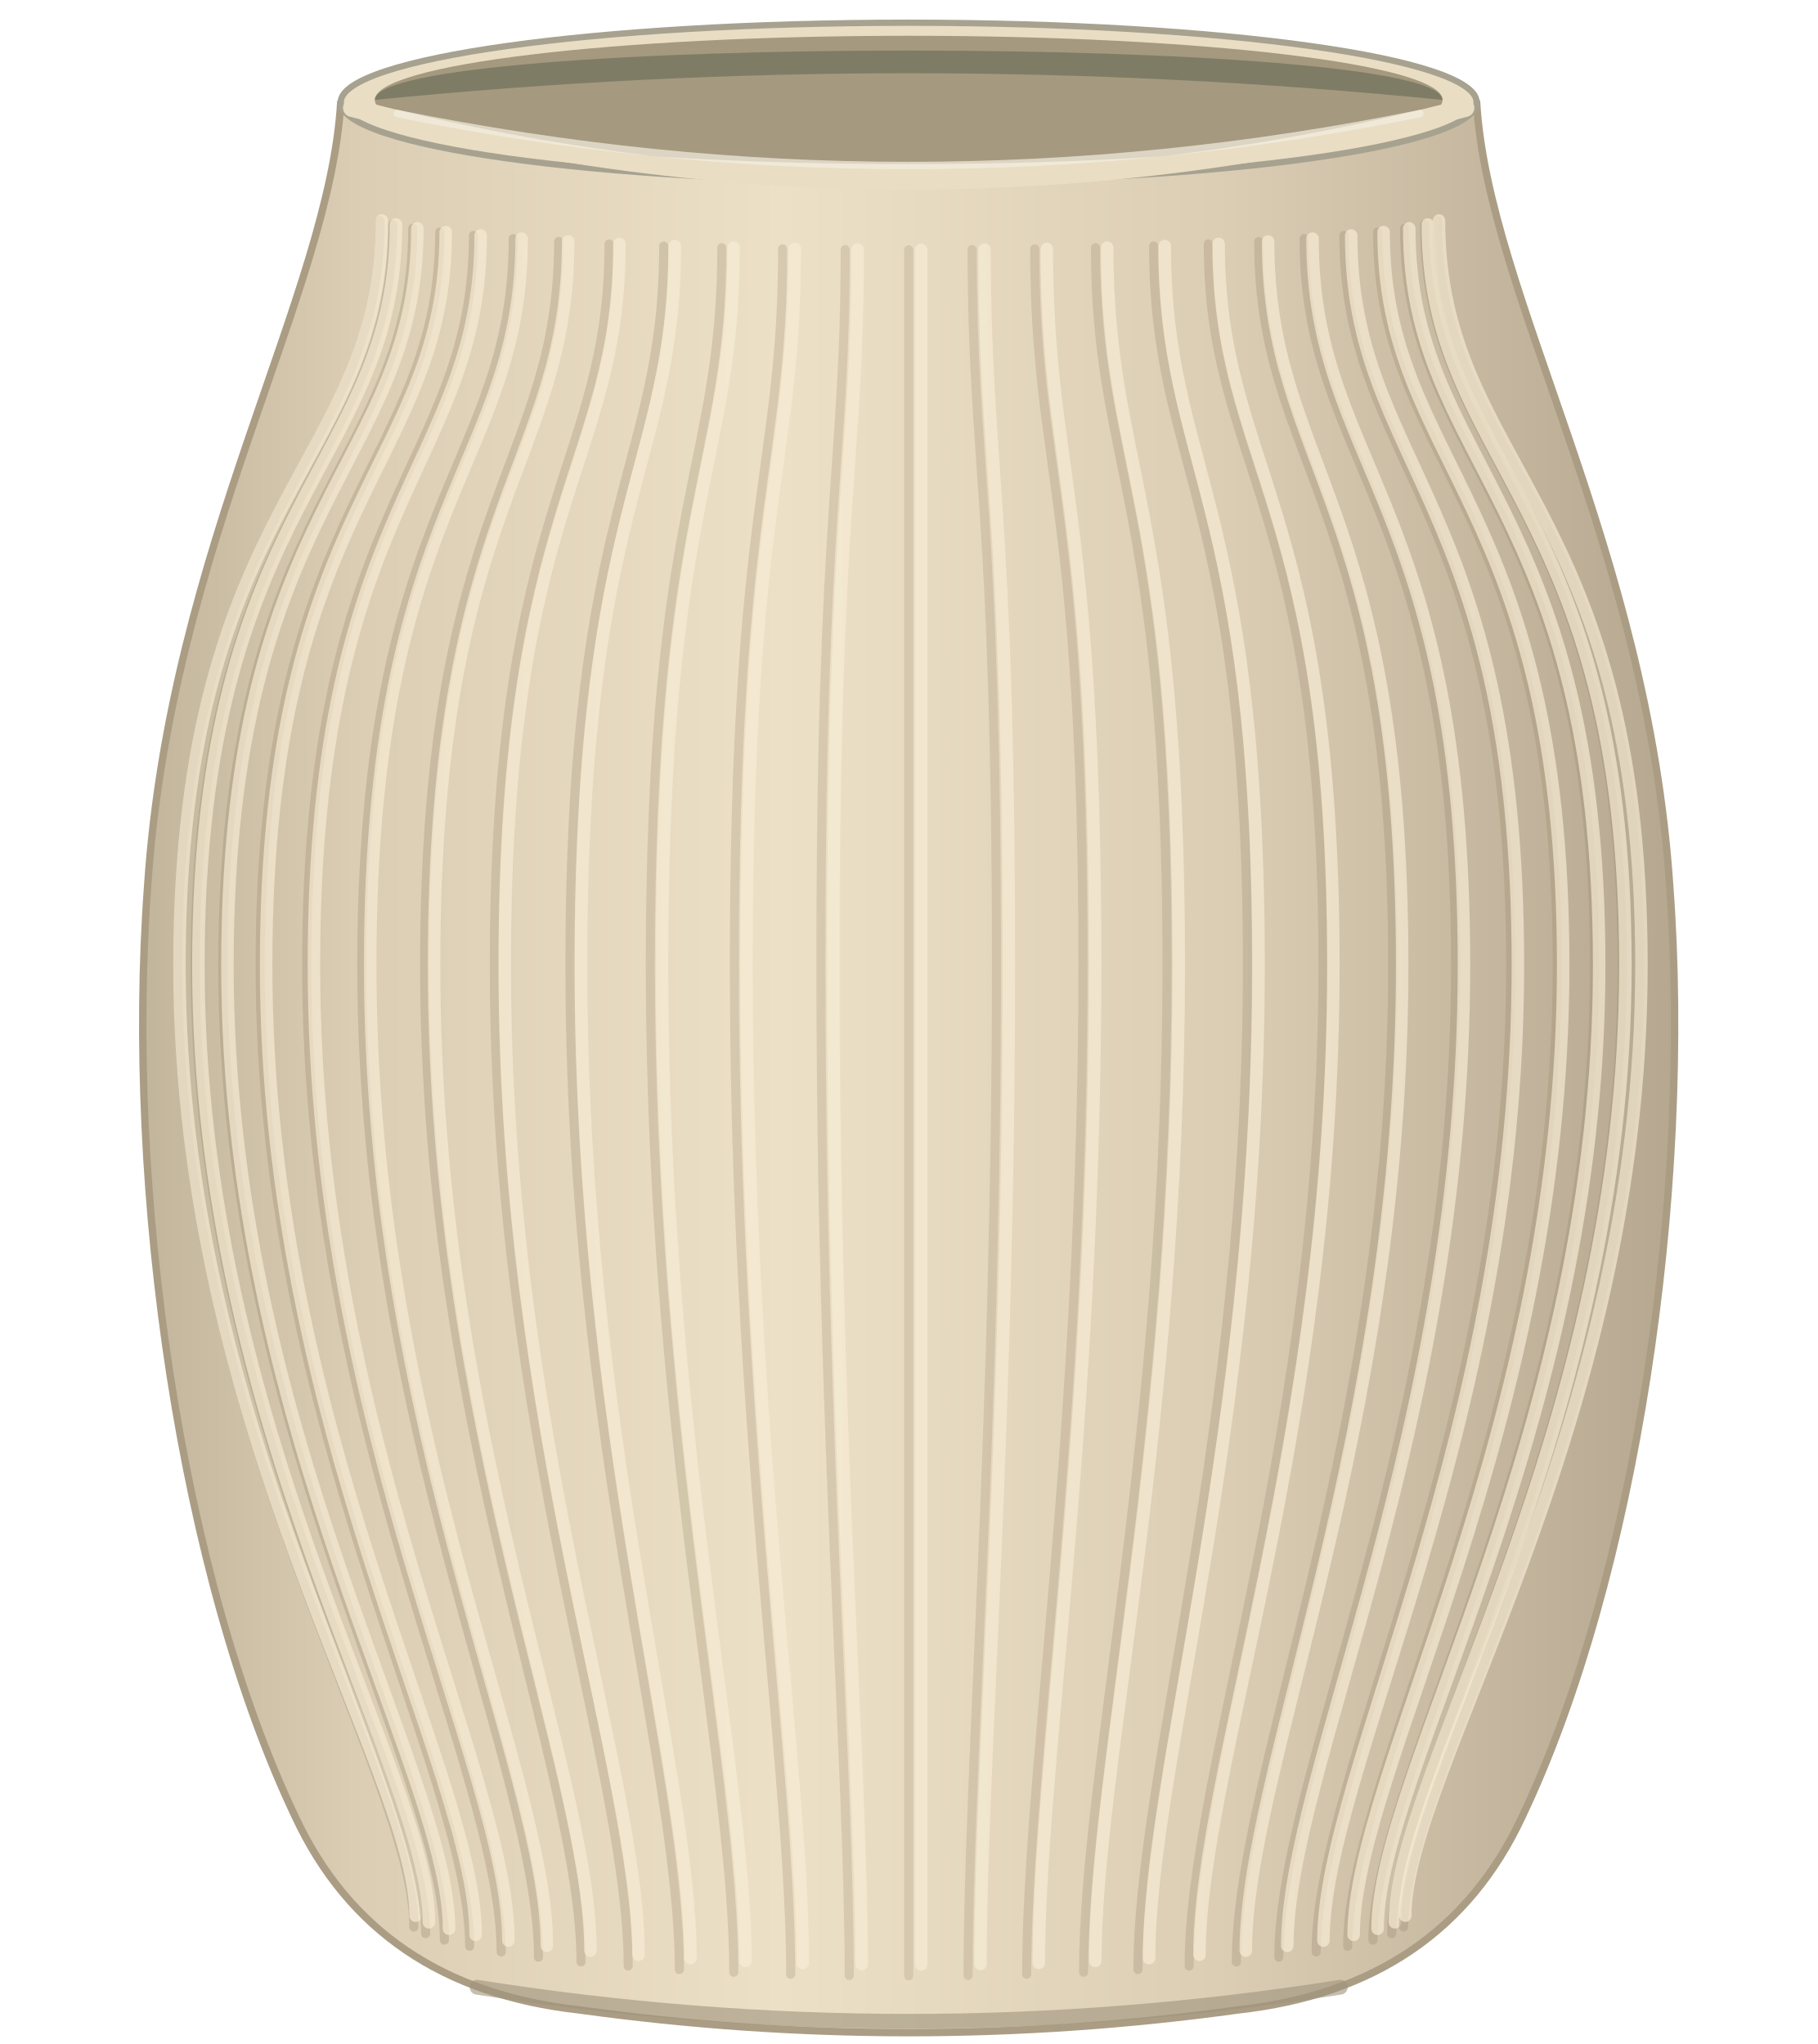
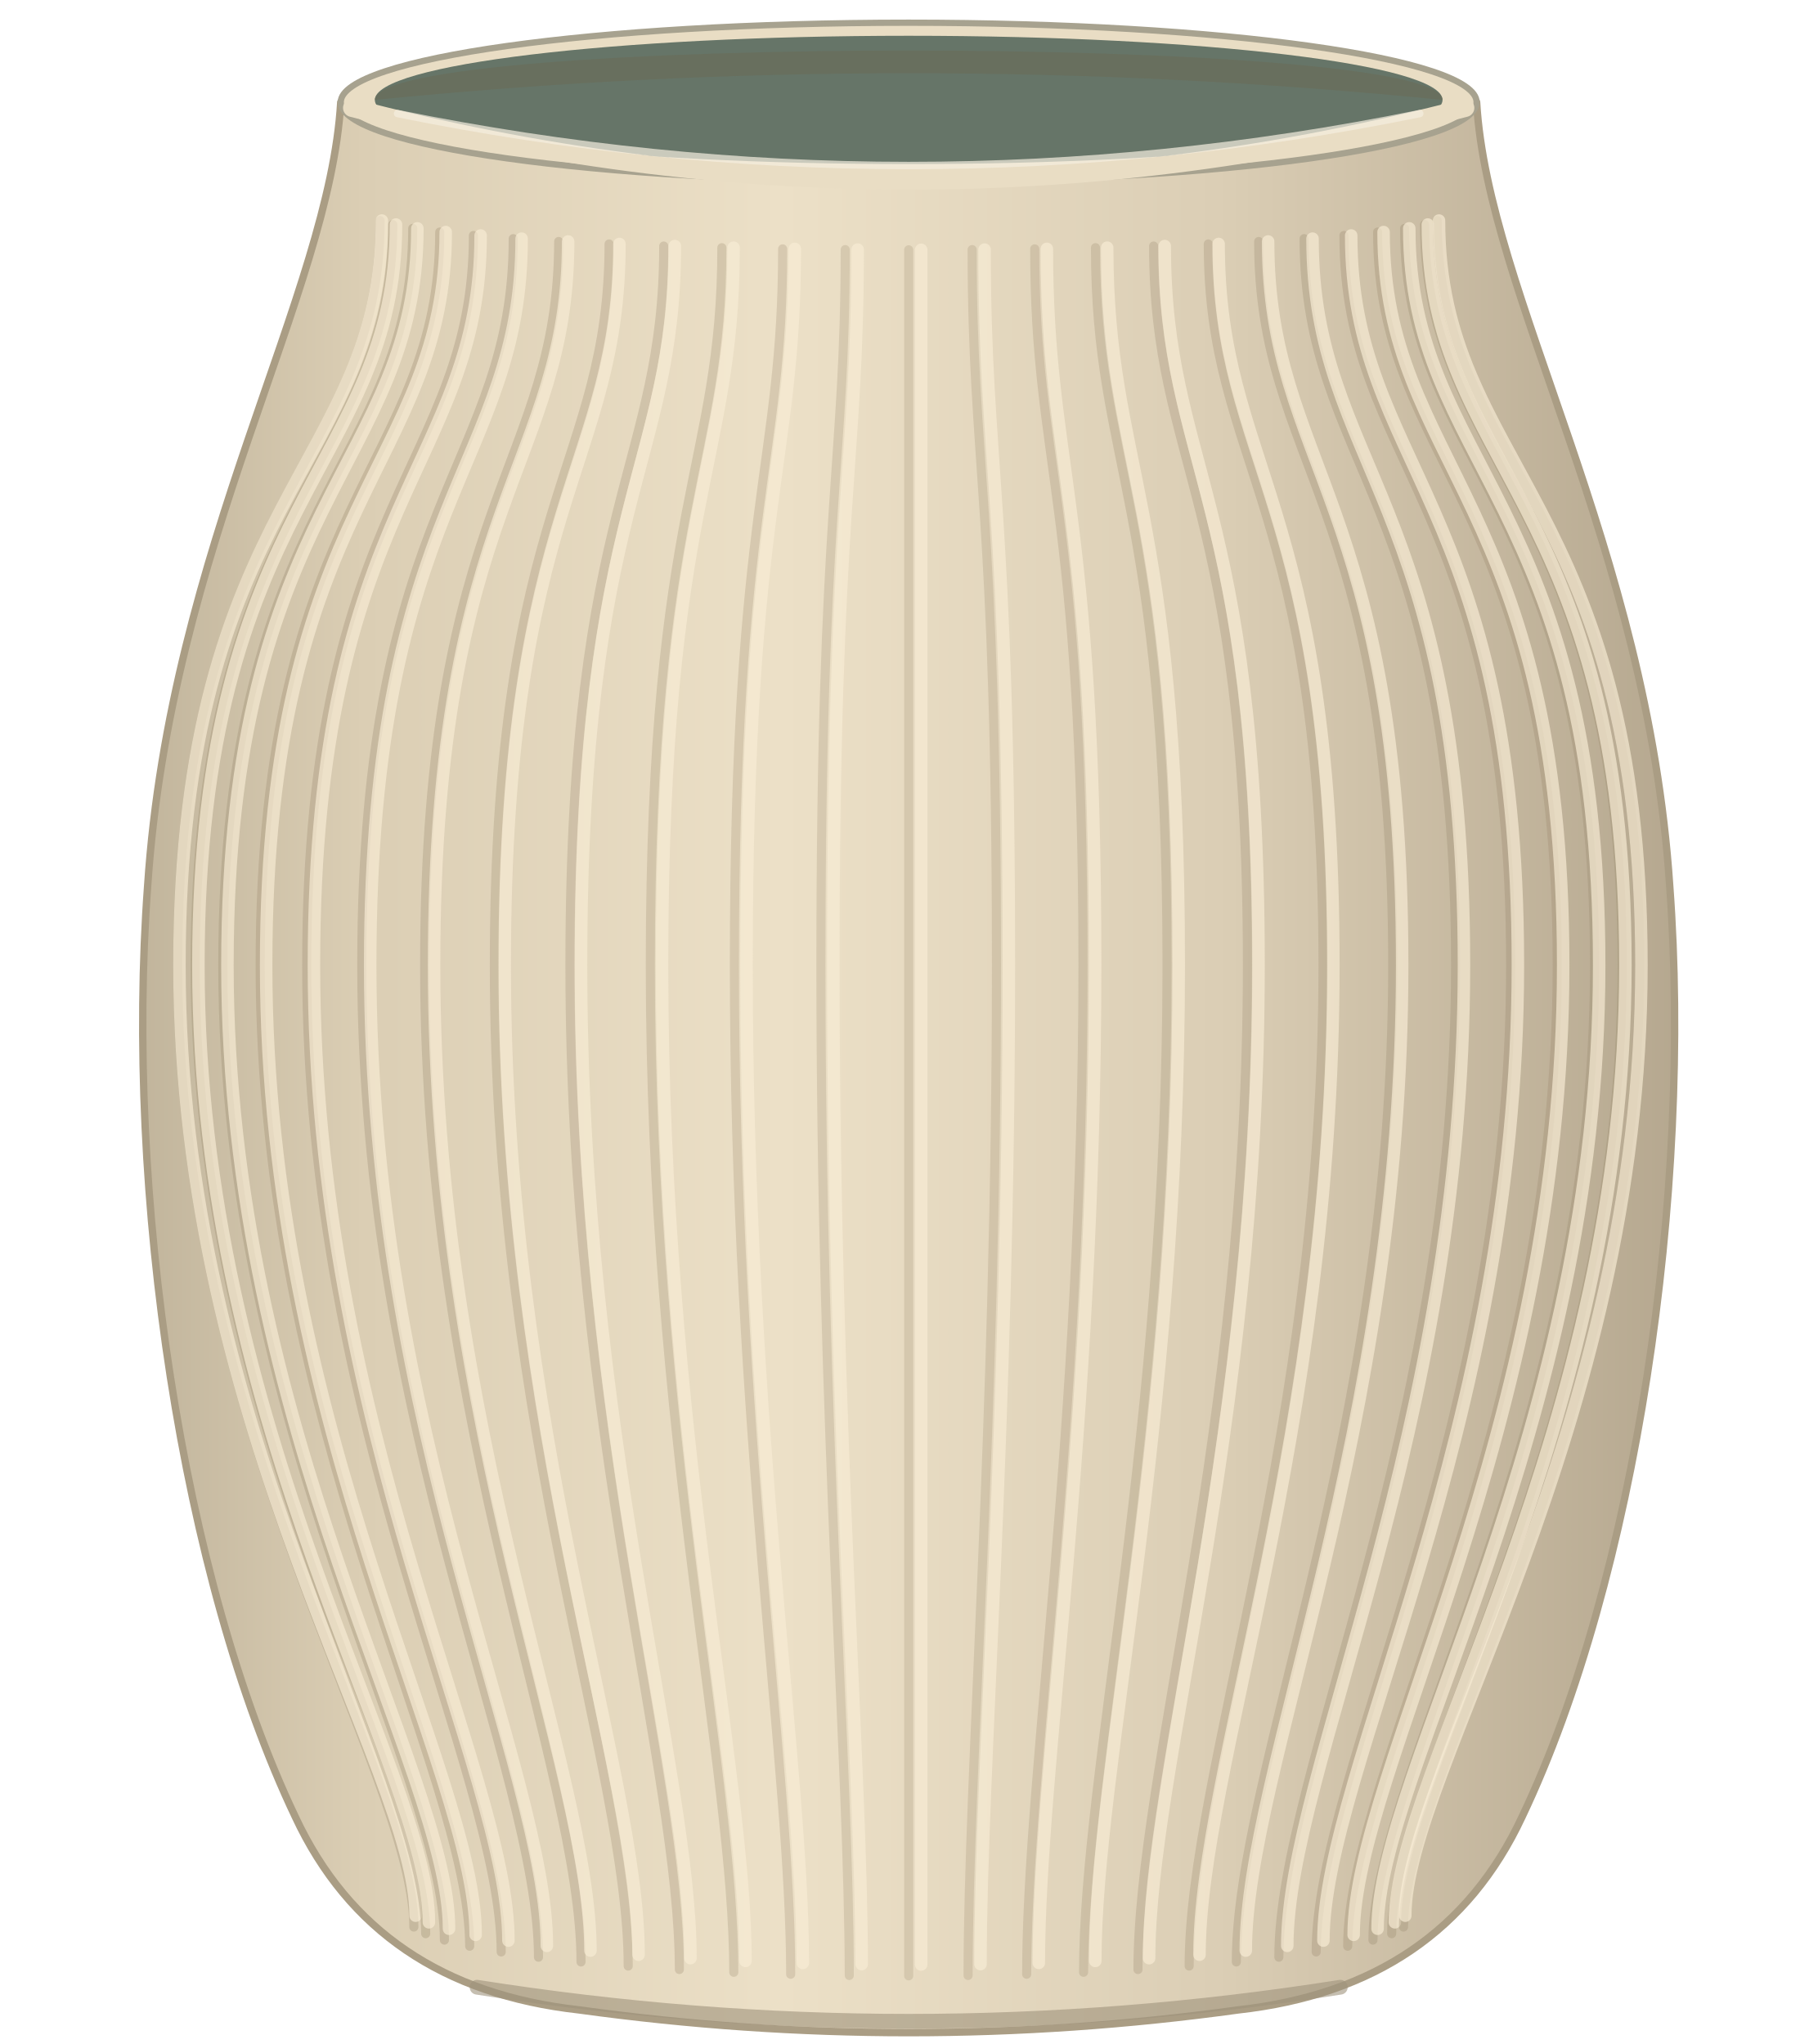
<svg xmlns="http://www.w3.org/2000/svg" width="160" height="180" viewBox="0 0 160 180">
  <defs>
    <linearGradient id="ribbed" gradientUnits="userSpaceOnUse" x1="0" y1="0" x2="160" y2="0">
      <stop offset="0" stop-color="#b1a58d" />
      <stop offset="0.2" stop-color="#dbceb4" />
      <stop offset="0.43" stop-color="#ece0c7" />
      <stop offset="0.67" stop-color="#dbceb5" />
      <stop offset="1" stop-color="#aa9c84" />
    </linearGradient>
  </defs>
  <g stroke-linecap="round" stroke-linejoin="round">
    <path d="M30 9C29 26 15 48 13 78C11 105 16 139 26 160Q33 175 51 177Q80 181 109 177Q127 175 134 160C144 139 149 105 147 78C145 48 131 26 130 9Z" fill="url(#ribbed)" stroke="#aa9d84" stroke-width="0.65" />
    <path d="M33.465 19.421C33.465 41 15.643 44 15.643 85C15.643 126 36.435 156 36.435 169.702" fill="none" stroke="#9b8b70" stroke-width="0.8" stroke-opacity="0.339" />
    <path d="M33.619 19.421C33.619 41 15.798 44 15.798 85C15.798 126 36.590 156 36.590 168.702" fill="none" stroke="#f8ecd5" stroke-width="1.1" stroke-opacity=".68" />
    <path d="M34.579 19.771C34.579 41 17.184 44 17.184 85C17.184 126 37.478 156 37.478 170.285" fill="none" stroke="#9b8b70" stroke-width="0.8" stroke-opacity="0.337" />
    <path d="M34.862 19.771C34.862 41 17.467 44 17.467 85C17.467 126 37.761 156 37.761 169.285" fill="none" stroke="#f8ecd5" stroke-width="1.1" stroke-opacity=".68" />
    <path d="M36.338 20.110C36.338 41 19.616 44 19.616 85C19.616 126 39.125 156 39.125 170.851" fill="none" stroke="#9b8b70" stroke-width="0.8" stroke-opacity="0.333" />
    <path d="M36.745 20.110C36.745 41 20.023 44 20.023 85C20.023 126 39.532 156 39.532 169.851" fill="none" stroke="#f8ecd5" stroke-width="1.1" stroke-opacity=".68" />
    <path d="M38.715 20.434C38.715 41 22.904 44 22.904 85C22.904 126 41.350 156 41.350 171.390" fill="none" stroke="#9b8b70" stroke-width="0.8" stroke-opacity="0.328" />
    <path d="M39.241 20.434C39.241 41 23.430 44 23.430 85C23.430 126 41.876 156 41.876 170.390" fill="none" stroke="#f8ecd5" stroke-width="1.1" stroke-opacity=".68" />
    <path d="M41.679 20.737C41.679 41 27.002 44 27.002 85C27.002 126 44.125 156 44.125 171.895" fill="none" stroke="#9b8b70" stroke-width="0.8" stroke-opacity="0.322" />
    <path d="M42.315 20.737C42.315 41 27.639 44 27.639 85C27.639 126 44.761 156 44.761 170.895" fill="none" stroke="#f8ecd5" stroke-width="1.1" stroke-opacity=".68" />
    <path d="M45.185 21.015C45.185 41 31.852 44 31.852 85C31.852 126 47.408 156 47.408 172.359" fill="none" stroke="#9b8b70" stroke-width="0.8" stroke-opacity="0.314" />
    <path d="M45.924 21.015C45.924 41 32.591 44 32.591 85C32.591 126 48.147 156 48.147 171.359" fill="none" stroke="#f8ecd5" stroke-width="1.1" stroke-opacity=".68" />
    <path d="M49.186 21.265C49.186 41 37.385 44 37.385 85C37.385 126 51.153 156 51.153 172.775" fill="none" stroke="#9b8b70" stroke-width="0.8" stroke-opacity="0.306" />
    <path d="M50.017 21.265C50.017 41 38.215 44 38.215 85C38.215 126 51.983 156 51.983 171.775" fill="none" stroke="#f8ecd5" stroke-width="1.1" stroke-opacity=".68" />
    <path d="M53.624 21.483C53.624 41 43.522 44 43.522 85C43.522 126 55.307 156 55.307 173.138" fill="none" stroke="#9b8b70" stroke-width="0.8" stroke-opacity="0.296" />
    <path d="M54.534 21.483C54.534 41 44.433 44 44.433 85C44.433 126 56.218 156 56.218 172.138" fill="none" stroke="#f8ecd5" stroke-width="1.1" stroke-opacity=".68" />
    <path d="M58.435 21.666C58.435 41 50.177 44 50.177 85C50.177 126 59.812 156 59.812 173.443" fill="none" stroke="#9b8b70" stroke-width="0.8" stroke-opacity="0.286" />
    <path d="M59.413 21.666C59.413 41 51.154 44 51.154 85C51.154 126 60.789 156 60.789 172.443" fill="none" stroke="#f8ecd5" stroke-width="1.1" stroke-opacity=".68" />
    <path d="M63.553 21.810C63.553 41 57.254 44 57.254 85C57.254 126 64.603 156 64.603 173.684" fill="none" stroke="#9b8b70" stroke-width="0.8" stroke-opacity="0.275" />
    <path d="M64.584 21.810C64.584 41 58.285 44 58.285 85C58.285 126 65.633 156 65.633 172.684" fill="none" stroke="#f8ecd5" stroke-width="1.1" stroke-opacity=".68" />
    <path d="M68.904 21.915C68.904 41 64.655 44 64.655 85C64.655 126 69.612 156 69.612 173.859" fill="none" stroke="#9b8b70" stroke-width="0.8" stroke-opacity="0.264" />
    <path d="M69.973 21.915C69.973 41 65.723 44 65.723 85C65.723 126 70.681 156 70.681 172.859" fill="none" stroke="#f8ecd5" stroke-width="1.1" stroke-opacity=".68" />
    <path d="M74.412 21.979C74.412 41 72.272 44 72.272 85C72.272 126 74.769 156 74.769 173.965" fill="none" stroke="#9b8b70" stroke-width="0.8" stroke-opacity="0.252" />
    <path d="M75.505 21.979C75.505 41 73.365 44 73.365 85C73.365 126 75.861 156 75.861 172.965" fill="none" stroke="#f8ecd5" stroke-width="1.1" stroke-opacity=".68" />
    <path d="M80.000 22.000C80.000 41 80.000 44 80.000 85C80.000 126 80.000 156 80.000 174.000" fill="none" stroke="#9b8b70" stroke-width="0.8" stroke-opacity="0.240" />
    <path d="M81.100 22.000C81.100 41 81.100 44 81.100 85C81.100 126 81.100 156 81.100 173.000" fill="none" stroke="#f8ecd5" stroke-width="1.1" stroke-opacity=".68" />
    <path d="M85.588 21.979C85.588 41 87.728 44 87.728 85C87.728 126 85.231 156 85.231 173.965" fill="none" stroke="#9b8b70" stroke-width="0.8" stroke-opacity="0.252" />
    <path d="M86.680 21.979C86.680 41 88.820 44 88.820 85C88.820 126 86.323 156 86.323 172.965" fill="none" stroke="#f8ecd5" stroke-width="1.1" stroke-opacity=".68" />
    <path d="M91.096 21.915C91.096 41 95.345 44 95.345 85C95.345 126 90.388 156 90.388 173.859" fill="none" stroke="#9b8b70" stroke-width="0.8" stroke-opacity="0.264" />
    <path d="M92.165 21.915C92.165 41 96.414 44 96.414 85C96.414 126 91.457 156 91.457 172.859" fill="none" stroke="#f8ecd5" stroke-width="1.1" stroke-opacity=".68" />
    <path d="M96.447 21.810C96.447 41 102.746 44 102.746 85C102.746 126 95.397 156 95.397 173.684" fill="none" stroke="#9b8b70" stroke-width="0.8" stroke-opacity="0.275" />
    <path d="M97.477 21.810C97.477 41 103.776 44 103.776 85C103.776 126 96.428 156 96.428 172.684" fill="none" stroke="#f8ecd5" stroke-width="1.1" stroke-opacity=".68" />
    <path d="M101.565 21.666C101.565 41 109.823 44 109.823 85C109.823 126 100.188 156 100.188 173.443" fill="none" stroke="#9b8b70" stroke-width="0.8" stroke-opacity="0.286" />
    <path d="M102.542 21.666C102.542 41 110.801 44 110.801 85C110.801 126 101.165 156 101.165 172.443" fill="none" stroke="#f8ecd5" stroke-width="1.1" stroke-opacity=".68" />
    <path d="M106.376 21.483C106.376 41 116.478 44 116.478 85C116.478 126 104.693 156 104.693 173.138" fill="none" stroke="#9b8b70" stroke-width="0.8" stroke-opacity="0.296" />
    <path d="M107.287 21.483C107.287 41 117.388 44 117.388 85C117.388 126 105.603 156 105.603 172.138" fill="none" stroke="#f8ecd5" stroke-width="1.1" stroke-opacity=".68" />
    <path d="M110.814 21.265C110.814 41 122.615 44 122.615 85C122.615 126 108.847 156 108.847 172.775" fill="none" stroke="#9b8b70" stroke-width="0.8" stroke-opacity="0.306" />
    <path d="M111.645 21.265C111.645 41 123.446 44 123.446 85C123.446 126 109.678 156 109.678 171.775" fill="none" stroke="#f8ecd5" stroke-width="1.1" stroke-opacity=".68" />
    <path d="M114.815 21.015C114.815 41 128.148 44 128.148 85C128.148 126 112.592 156 112.592 172.359" fill="none" stroke="#9b8b70" stroke-width="0.8" stroke-opacity="0.314" />
    <path d="M115.554 21.015C115.554 41 128.887 44 128.887 85C128.887 126 113.331 156 113.331 171.359" fill="none" stroke="#f8ecd5" stroke-width="1.1" stroke-opacity=".68" />
    <path d="M118.321 20.737C118.321 41 132.998 44 132.998 85C132.998 126 115.875 156 115.875 171.895" fill="none" stroke="#9b8b70" stroke-width="0.8" stroke-opacity="0.322" />
    <path d="M118.958 20.737C118.958 41 133.635 44 133.635 85C133.635 126 116.512 156 116.512 170.895" fill="none" stroke="#f8ecd5" stroke-width="1.1" stroke-opacity=".68" />
    <path d="M121.285 20.434C121.285 41 137.096 44 137.096 85C137.096 126 118.650 156 118.650 171.390" fill="none" stroke="#9b8b70" stroke-width="0.8" stroke-opacity="0.328" />
    <path d="M121.810 20.434C121.810 41 137.622 44 137.622 85C137.622 126 119.175 156 119.175 170.390" fill="none" stroke="#f8ecd5" stroke-width="1.1" stroke-opacity=".68" />
    <path d="M123.662 20.110C123.662 41 140.384 44 140.384 85C140.384 126 120.875 156 120.875 170.851" fill="none" stroke="#9b8b70" stroke-width="0.8" stroke-opacity="0.333" />
    <path d="M124.070 20.110C124.070 41 140.791 44 140.791 85C140.791 126 121.283 156 121.283 169.851" fill="none" stroke="#f8ecd5" stroke-width="1.1" stroke-opacity=".68" />
    <path d="M125.421 19.771C125.421 41 142.816 44 142.816 85C142.816 126 122.522 156 122.522 170.285" fill="none" stroke="#9b8b70" stroke-width="0.8" stroke-opacity="0.337" />
    <path d="M125.704 19.771C125.704 41 143.099 44 143.099 85C143.099 126 122.804 156 122.804 169.285" fill="none" stroke="#f8ecd5" stroke-width="1.1" stroke-opacity=".68" />
    <path d="M126.535 19.421C126.535 41 144.357 44 144.357 85C144.357 126 123.565 156 123.565 169.702" fill="none" stroke="#9b8b70" stroke-width="0.8" stroke-opacity="0.339" />
    <path d="M126.689 19.421C126.689 41 144.511 44 144.511 85C144.511 126 123.719 156 123.719 168.702" fill="none" stroke="#f8ecd5" stroke-width="1.1" stroke-opacity=".68" />
    <path d="M42 175Q80 181 118 175" fill="none" stroke="#9f927c" stroke-width="1.3" opacity=".6" />
    <ellipse cx="80" cy="9" rx="50" ry="7" fill="#e9ddc4" stroke="#a7a28f" stroke-width="0.55" />
-     <ellipse cx="80" cy="8.8" rx="47" ry="5.65" fill="#a5997f" stroke="none" stroke-width="0.6" />
+     <ellipse cx="80" cy="8.8" rx="47" ry="5.65" fill="#667568" stroke="none" stroke-width="0.6" />
    <path d="M33 8.8C33 3 127 3 127 8.8Q80 4.1 33 8.8Z" fill="#696c58" stroke="none" stroke-width="0.6" opacity=".64" />
    <path d="M31 9.5Q80 22.3 129 9.5" fill="none" stroke="#e9ddc4" stroke-width="1.6" />
    <path d="M35 10Q80 19.15 125 10" fill="none" stroke="#f5efe0" stroke-width="0.65" stroke-opacity=".7" />
  </g>
</svg>
